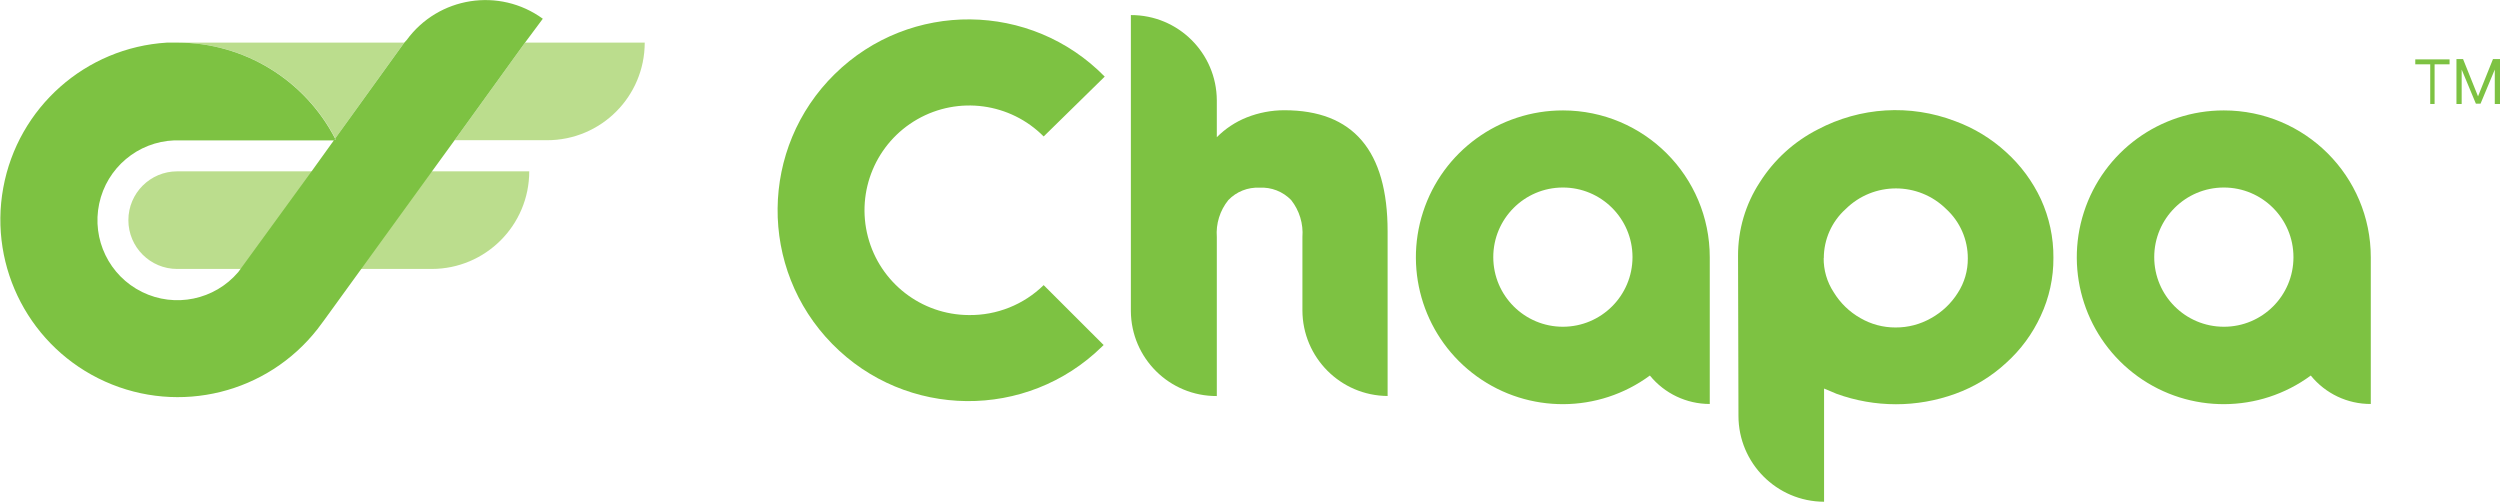
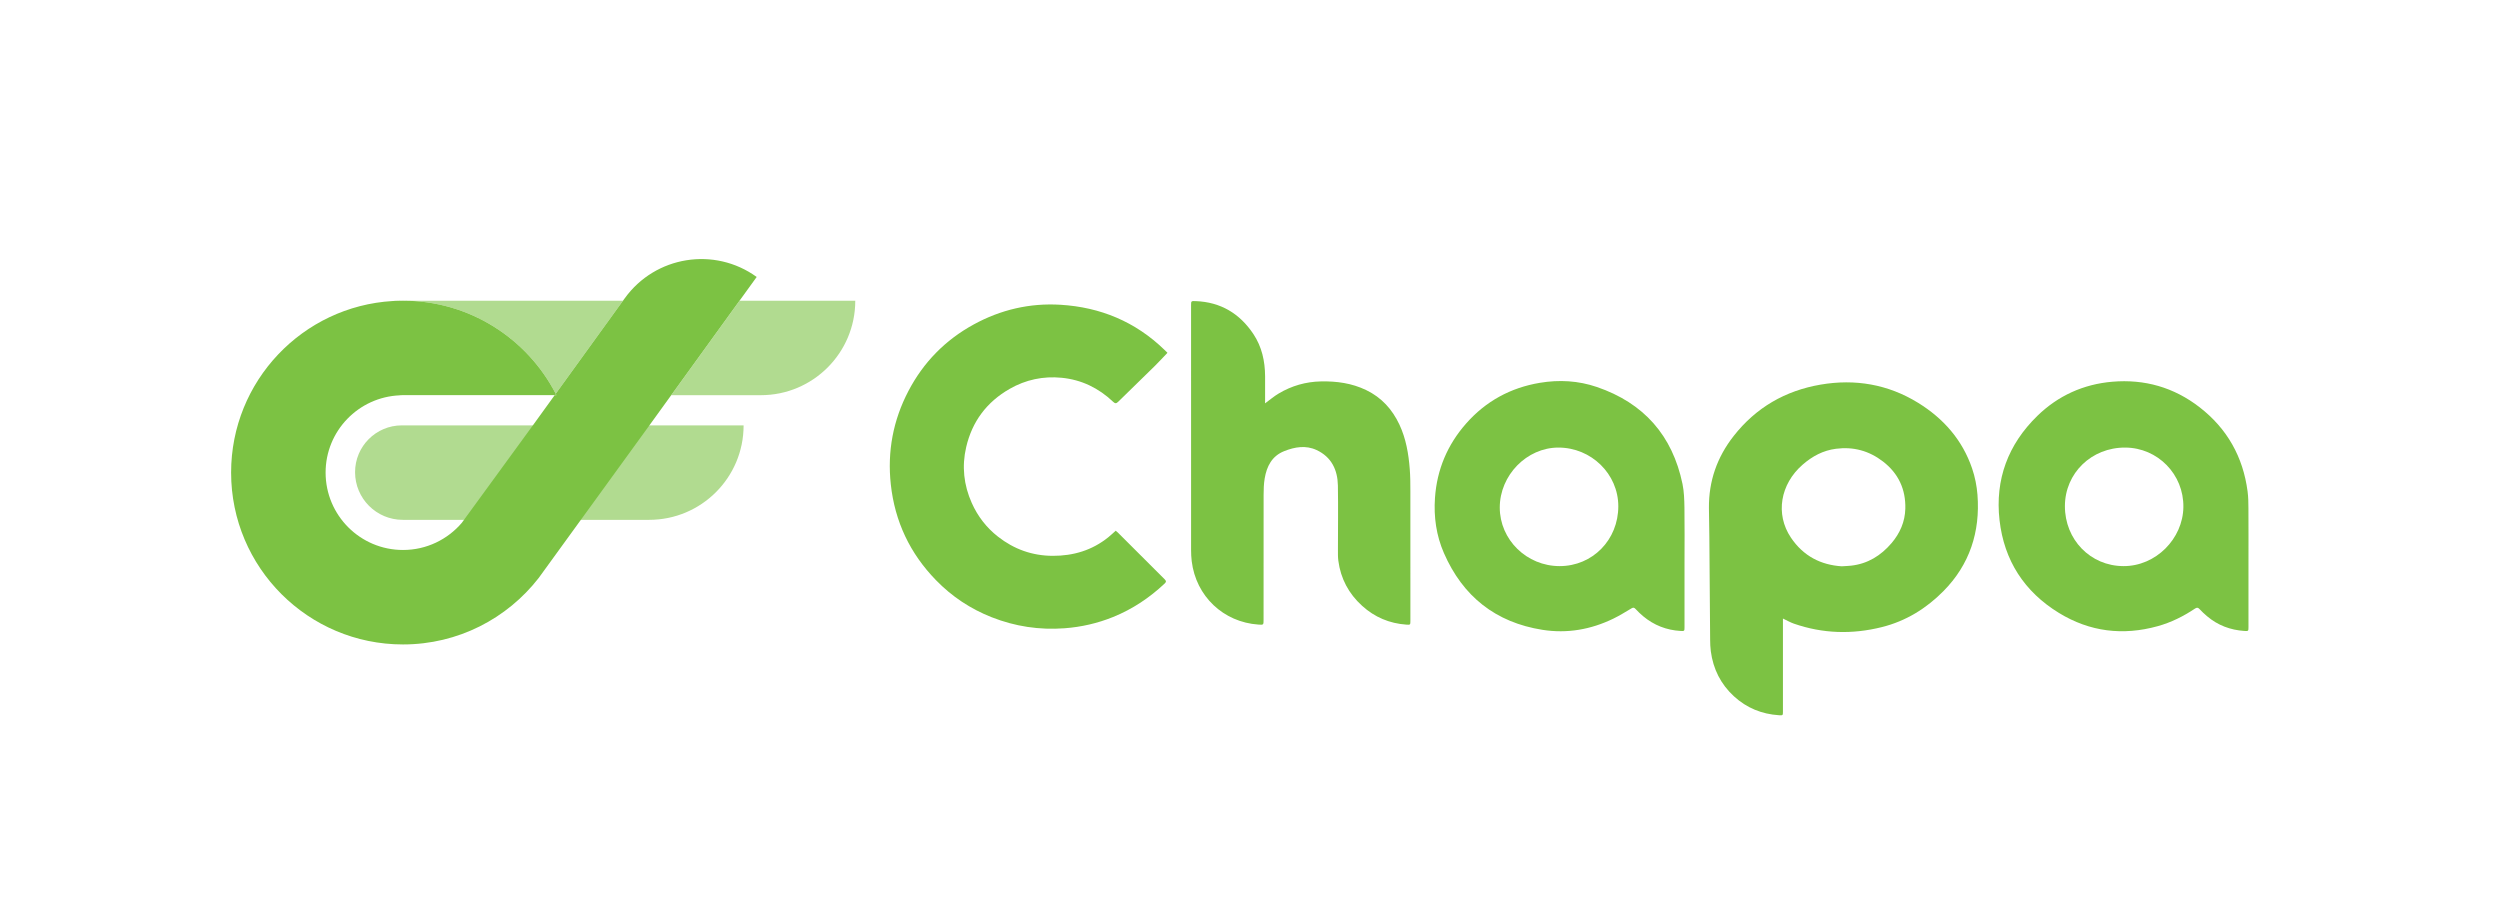
- <svg xmlns="http://www.w3.org/2000/svg" viewBox="0 0 958.16 192.3">
-   <defs>
-     <style>.cls-1{fill:#8dc63f;}.cls-1,.cls-2{opacity:0.59;isolation:isolate;}.cls-2,.cls-3{fill:#7dc242;}</style>
-   </defs>
-   <g id="Layer_2" data-name="Layer 2">
-     <g id="Layer_1-2" data-name="Layer 1">
-       <path class="cls-1" d="M67.78,65.67H202.84a37.41,37.41,0,0,1-37.41,37.41H67.9a18.7,18.7,0,0,1-18.7-18.7h0A18.71,18.71,0,0,1,67.9,65.67h-.12Z" />
-       <path class="cls-2" d="M66,16.33h0Z" />
-       <path class="cls-1" d="M201.23,16.33l-27,37.41h35.46a37.41,37.41,0,0,0,37.41-37.41H201.23Z" />
-       <path class="cls-1" d="M128.48,53.05l26.45-36.72H68.07A68,68,0,0,1,128.48,53.05Z" />
-       <path class="cls-3" d="M128.77,53.74l-.29-.57-.4.57Z" />
-       <path class="cls-3" d="M155.85,15.36l-.92,1L128.48,53.05l.29.57h-.69l-8.66,12.05L91.31,104.29A30.64,30.64,0,1,1,66.81,53.8h61.27l.4-.58A68,68,0,0,0,68.07,16.33H64a68,68,0,1,0,57.71,109.76l2.53-3.39h0l41.31-57,8.66-11.93,27-37.41,6.83-9.18A37.4,37.4,0,0,0,155.85,15.36Z" />
-       <path class="cls-3" d="M466.36,38.59v14A33.85,33.85,0,0,1,477.83,45a39.25,39.25,0,0,1,14.4-2.75q39.59,0,39.59,46.41v63.11h0A32.88,32.88,0,0,1,499.17,119V90.86a20.39,20.39,0,0,0-4.3-14.17,15.67,15.67,0,0,0-12.16-4.76,15.5,15.5,0,0,0-11.94,4.76,20.13,20.13,0,0,0-4.41,14.17v60.93h0a32.76,32.76,0,0,1-32.94-32.59V5.78h0a32.82,32.82,0,0,1,32.94,32.7Z" />
-       <path class="cls-3" d="M666.13,98.09a51.23,51.23,0,0,1,8.38-28.29,56.73,56.73,0,0,1,22.2-20.19,63.76,63.76,0,0,1,52.55-3.21,58.81,58.81,0,0,1,19.57,11.87A56.63,56.63,0,0,1,782.2,76.34,52.93,52.93,0,0,1,787,98.78a51.71,51.71,0,0,1-4.88,22.32,55.24,55.24,0,0,1-13.25,18,57.32,57.32,0,0,1-19.45,11.82,66.67,66.67,0,0,1-45.56,0l-2.35-1-2.41-1V192.3h0a32.93,32.93,0,0,1-32.81-32.94Zm32.82.69A23.39,23.39,0,0,0,702.79,112,28.27,28.27,0,0,0,713,121.9a26.57,26.57,0,0,0,13.48,3.61,27.13,27.13,0,0,0,13.71-3.61,28.28,28.28,0,0,0,10.16-9.64,23.87,23.87,0,0,0,3.84-13.2,25.5,25.5,0,0,0-8.26-18.93,27.43,27.43,0,0,0-38.56,0A25.28,25.28,0,0,0,699,99Z" />
-       <path class="cls-3" d="M852.31,42.32a56.29,56.29,0,1,0,33.33,101.61,29.42,29.42,0,0,0,23,10.9V98.61A56.29,56.29,0,0,0,852.31,42.32Zm0,82.91A26.68,26.68,0,1,1,879,98.55v.06a26.62,26.62,0,0,1-26.63,26.62Z" />
-       <path class="cls-3" d="M599.06,42.32a56.29,56.29,0,1,0,33.28,101.61,29.6,29.6,0,0,0,22.95,10.9V98.61A56.29,56.29,0,0,0,599.06,42.32Zm0,82.91a26.68,26.68,0,1,1,26.62-26.74v.12A26.69,26.69,0,0,1,599.06,125.23Z" />
-       <path class="cls-3" d="M371.29,120.75A40.16,40.16,0,1,1,400,52.3l23.4-22.94a73.15,73.15,0,1,0-1,103.44l.58-.57L400,109.28A40.21,40.21,0,0,1,371.29,120.75Z" />
-       <path class="cls-3" d="M931.42,39.85V24.65h-5.73V22.76h13.14v1.89h-5.74v15.2Z" />
-       <path class="cls-3" d="M958.16,39.85h-2V26.66h0L950.7,39.74h-1.78l-5.45-13.08h0V39.85h-2V22.64H944l5.74,14.29h0l5.73-14.29h2.7Z" />
+ <svg xmlns="http://www.w3.org/2000/svg" version="1.1" id="Layer_1" x="0px" y="0px" viewBox="0 0 1080 395.08" style="enable-background:new 0 0 1080 395.08;" xml:space="preserve">
+   <style type="text/css">
+ 	.st0{fill:#0D1B33;}
+ 	.st1{fill:#7CC243;}
+ 	.st2{opacity:0.59;fill:#7CC243;}
+ 	.st3{fill:url(#SVGID_1_);}
+ 	.st4{fill:url(#SVGID_00000179629859705083761450000007386257263824058812_);}
+ 	.st5{fill:url(#SVGID_00000115495621871357773130000004216757868449568684_);}
+ 	.st6{fill:url(#SVGID_00000019666144560741090700000014649319095316248243_);}
+ 	.st7{fill:url(#SVGID_00000000222729618508805380000014587535410652512903_);}
+ 	.st8{opacity:0.59;fill:url(#SVGID_00000057866662263875248350000011934292530657604771_);}
+ 	.st9{opacity:0.59;fill:url(#SVGID_00000027594405171480940430000016664627765589022648_);}
+ 	.st10{opacity:0.59;fill:url(#SVGID_00000137108616533890732230000000352023395238756518_);}
+ 	.st11{opacity:0.59;fill:url(#SVGID_00000052785311522894930640000013955089895301608837_);}
+ 	.st12{fill:url(#SVGID_00000064344452750653987800000012848965188948052125_);}
+ 	.st13{fill:url(#SVGID_00000111912062010689909110000014831060096951572101_);}
+ 	.st14{fill:url(#SVGID_00000096041624095547568540000014507946153677209489_);}
+ 	.st15{fill:url(#SVGID_00000155829483603324264690000015914202843034350741_);}
+ 	.st16{fill:url(#SVGID_00000053526226428255721010000012608347455170532011_);}
+ 	.st17{fill:url(#SVGID_00000133492570755880407660000012205446862908590217_);}
+ 	.st18{fill:url(#SVGID_00000008828237668081223400000008910802631511175296_);}
+ 	.st19{fill:url(#SVGID_00000062168017611601081080000009321228798334234279_);}
+ 	.st20{fill:url(#SVGID_00000075868402576262212980000003051994232621858462_);}
+ 	.st21{opacity:0.59;fill:url(#SVGID_00000157284187167008785650000015999430491427839637_);}
+ 	.st22{opacity:0.59;fill:url(#SVGID_00000038412710587700039050000006144994651531368064_);}
+ 	.st23{opacity:0.59;fill:url(#SVGID_00000036235034987082374570000014384721643396179388_);}
+ 	.st24{opacity:0.59;fill:url(#SVGID_00000095340658754049848750000001035640804263688379_);}
+ 	.st25{fill:url(#SVGID_00000086672572667257239780000016279053932160442241_);}
+ 	.st26{fill:url(#SVGID_00000150068317267820204870000003058728249129861024_);}
+ 	.st27{fill:url(#SVGID_00000156587933197504474560000004189959383409050240_);}
+ 	.st28{fill:url(#SVGID_00000106869551550283826270000004292851263671159462_);}
+ 	.st29{fill:url(#SVGID_00000054973194019989332790000006350714546753419434_);}
+ 	.st30{fill:url(#SVGID_00000093144940812847367700000013124018508907977911_);}
+ 	.st31{fill:url(#SVGID_00000143589900310021098080000000197815152041398928_);}
+ 	.st32{fill:url(#SVGID_00000025418217907289838450000002604274924458662076_);}
+ 	.st33{fill:url(#SVGID_00000074436963210124506880000017219612648762746785_);}
+ 	.st34{opacity:0.59;fill:url(#SVGID_00000003106484758629492070000001007620307789004421_);}
+ 	.st35{opacity:0.59;fill:url(#SVGID_00000060015668265202020920000011000639005734351523_);}
+ 	.st36{opacity:0.59;fill:url(#SVGID_00000098189286879994735660000003880888802983289773_);}
+ 	.st37{opacity:0.59;fill:url(#SVGID_00000066513990525648511920000012031513257895309442_);}
+ 	.st38{fill:url(#SVGID_00000089539619537357008400000016101571506877496969_);}
+ 	.st39{fill:url(#SVGID_00000032629569179599000940000001846208806639204740_);}
+ 	.st40{fill:url(#SVGID_00000058589082341762927970000013008376331222562692_);}
+ 	.st41{fill:url(#SVGID_00000033367474998075003000000002044616632543565954_);}
+ 	.st42{fill:url(#SVGID_00000144326795366699279630000007918721995853924529_);}
+ 	.st43{fill:url(#SVGID_00000106147541660832124760000007792994119280683967_);}
+ 	.st44{fill:url(#SVGID_00000129907830116676047980000006116855524671549373_);}
+ 	.st45{fill:url(#SVGID_00000041296897388767669300000004677779733514004390_);}
+ 	.st46{fill:url(#SVGID_00000141439057540776362160000016175867669529823107_);}
+ 	.st47{opacity:0.59;fill:url(#SVGID_00000155134117761878018160000007696038272810265004_);}
+ 	.st48{opacity:0.59;fill:url(#SVGID_00000160192682993537349150000005422775455035476379_);}
+ 	.st49{opacity:0.59;fill:url(#SVGID_00000121995387643851840850000001873174535723154581_);}
+ 	.st50{opacity:0.59;fill:url(#SVGID_00000001658035619547101530000001765691151491798201_);}
+ 	.st51{fill:url(#SVGID_00000098929845805833007730000011419214068349472959_);}
+ 	.st52{fill:url(#SVGID_00000109030022044393784840000013679610090505750448_);}
+ 	.st53{fill:url(#SVGID_00000152222044760706008910000008724220341729323184_);}
+ 	.st54{fill:url(#SVGID_00000067947190939644521480000004997281240580124606_);}
+ 	.st55{opacity:0.59;fill:url(#SVGID_00000098184373432995894690000000876423414458207926_);}
+ 	.st56{opacity:0.59;fill:url(#SVGID_00000088815235311918028910000016992574519813771926_);}
+ 	.st57{opacity:0.59;fill:url(#SVGID_00000112615881096142208080000005654060912283568527_);}
+ 	.st58{opacity:0.59;fill:url(#SVGID_00000052102949753357103180000016695823059635710609_);}
+ 	.st59{fill:url(#SVGID_00000150091694838306124470000008203170438529379978_);}
+ 	.st60{fill:url(#SVGID_00000047037320138925989620000009327961510822323884_);}
+ 	.st61{fill:url(#SVGID_00000127726736224205080120000009569907016041338023_);}
+ 	.st62{fill:url(#SVGID_00000177469225820668492750000006189080202671341759_);}
+ 	.st63{opacity:0.59;fill:#F2F2F3;}
+ 	.st64{fill:#F2F2F3;}
+ </style>
+   <g>
+     <path class="st1" d="M770.23,267.21c0,0.8,0,1.32,0,1.85c0,12.75,0,25.51,0,38.26c0,1.72-0.01,1.76-1.69,1.66   c-7.42-0.48-13.94-3.11-19.45-8.16c-5.74-5.26-9-11.8-10.02-19.48c-0.21-1.62-0.28-3.27-0.29-4.91   c-0.13-14.8-0.22-29.61-0.34-44.41c-0.03-4.18-0.14-8.36-0.18-12.54c-0.11-11.63,3.49-21.95,10.68-31.12   c9.64-12.31,22.3-19.58,37.53-22.2c14.91-2.56,29.13-0.16,42.11,7.83c10.99,6.76,19.16,16.04,23.37,28.38   c1.25,3.65,2.02,7.56,2.32,11.4c1.23,16-3.38,30.17-14.75,41.64c-7.39,7.47-16.19,12.91-26.56,15.5   c-12.83,3.21-25.51,2.85-38.02-1.5C773.41,268.88,771.99,268.04,770.23,267.21z M795.57,244.64c1.7-0.11,2.89-0.14,4.07-0.27   c7.19-0.8,12.88-4.32,17.5-9.73c3.66-4.29,5.82-9.27,5.96-14.89c0.21-8.35-2.97-15.24-9.66-20.39c-6.02-4.63-12.8-6.47-20.32-5.49   c-5.54,0.72-10.19,3.21-14.4,6.88c-9.62,8.38-11.89,21.32-5.05,31.49C779.1,240.3,786.64,244.04,795.57,244.64z" />
+     <path class="st1" d="M504.31,152.45c-1.87,1.95-3.64,3.89-5.51,5.73c-5.23,5.15-10.53,10.23-15.75,15.39   c-0.85,0.84-1.35,0.79-2.18,0c-6.24-5.92-13.64-9.53-22.21-10.37c-7.96-0.79-15.53,0.81-22.5,4.8   c-9.88,5.66-16.19,14.07-18.77,25.16c-1.93,8.29-1.06,16.36,2.42,24.14c2.58,5.76,6.33,10.62,11.29,14.51   c6.94,5.45,14.83,8.28,23.68,8.31c8.89,0.03,16.99-2.38,24-8.02c1.08-0.87,2.09-1.84,3.21-2.83c0.33,0.28,0.65,0.52,0.93,0.8   c6.73,6.72,13.45,13.46,20.2,20.17c0.7,0.7,0.79,1.11,0.01,1.85c-6.55,6.16-13.91,11.07-22.26,14.45   c-6.74,2.73-13.73,4.33-20.99,4.87c-10.86,0.81-21.34-0.77-31.46-4.76c-9.17-3.61-17.21-8.95-24.09-16.03   c-11.23-11.55-17.76-25.33-19.5-41.35c-1.55-14.22,0.99-27.71,7.61-40.36c6.48-12.39,15.9-22.01,28.18-28.73   c11.69-6.4,24.26-9.33,37.53-8.52c17.23,1.05,32.33,7.31,44.83,19.41c0.41,0.4,0.83,0.79,1.24,1.2   C504.27,152.32,504.29,152.41,504.31,152.45z" />
+     <path class="st1" d="M546.5,174.25c2.14-1.56,3.92-3.09,5.92-4.27c5.6-3.33,11.71-5.08,18.24-5.21c6.76-0.14,13.32,0.76,19.5,3.73   c6.65,3.2,11.27,8.3,14.38,14.91c2.87,6.12,3.97,12.65,4.48,19.3c0.24,3.1,0.26,6.23,0.26,9.34c0.02,18.7,0.01,37.4,0.01,56.1   c0,1.77-0.01,1.82-1.77,1.69c-7.29-0.52-13.67-3.21-19.09-8.13c-5.78-5.24-9.25-11.73-10.27-19.48c-0.2-1.5-0.17-3.03-0.17-4.54   c0-9.31,0.14-18.62-0.02-27.93c-0.12-6.78-2.79-12.36-9.22-15.35c-4.63-2.15-9.38-1.35-13.97,0.48c-5.33,2.12-7.55,6.57-8.44,11.82   c-0.39,2.33-0.46,4.73-0.46,7.11c-0.04,17.96-0.02,35.93-0.02,53.89c0,2.27,0,2.27-2.23,2.11c-15.16-1.05-26.97-12.26-28.81-27.37   c-0.19-1.58-0.27-3.19-0.27-4.78c-0.01-35.23-0.01-70.46-0.01-105.68c0-1.94,0-1.99,1.97-1.91c10.81,0.41,19.06,5.35,24.99,14.28   c3.63,5.48,4.97,11.63,5.02,18.11c0.02,3.44,0,6.89,0,10.33C546.5,173.23,546.5,173.66,546.5,174.25z" />
+     <path class="st1" d="M727.71,242.72c0,9.39,0,18.78,0,28.17c0,1.72-0.01,1.78-1.7,1.68c-6.09-0.35-11.5-2.47-16.18-6.37   c-1.16-0.97-2.26-2.03-3.29-3.14c-0.59-0.64-1-0.69-1.75-0.24c-2.57,1.53-5.12,3.12-7.8,4.42c-9.7,4.72-19.96,6.53-30.62,4.85   c-20.26-3.19-34.43-14.44-42.6-33.18c-3.3-7.57-4.43-15.6-3.86-23.82c0.84-12.24,5.39-22.99,13.5-32.18   c8.49-9.61,19.16-15.41,31.78-17.53c8.34-1.4,16.64-0.94,24.66,1.8c20.25,6.92,32.64,20.93,36.99,41.89   c0.69,3.34,0.78,6.84,0.84,10.27C727.8,227.14,727.71,234.93,727.71,242.72z M673.77,244.56c14.23,0,25.35-11.36,25.34-25.87   c-0.01-13.93-11.68-25.35-25.89-25.34c-13.65,0.01-25.31,11.93-25.32,25.89C647.89,233.16,659.54,244.56,673.77,244.56z" />
+     <path class="st1" d="M971.34,243.3c0,9.19,0,18.37,0,27.56c0,1.76-0.01,1.83-1.79,1.71c-6.03-0.4-11.43-2.42-16.07-6.34   c-1.16-0.98-2.28-2.01-3.3-3.12c-0.68-0.74-1.17-0.71-1.96-0.19c-4.97,3.32-10.27,5.97-16.06,7.58   c-15.06,4.19-29.4,2.44-42.71-5.72c-14.94-9.16-23.68-22.65-25.65-40.06c-1.99-17.57,3.68-32.72,16.32-45.05   c8.96-8.74,19.92-13.69,32.39-14.76c13.91-1.19,26.6,2.41,37.7,11.01c11.93,9.24,18.79,21.45,20.75,36.39   c0.32,2.43,0.35,4.91,0.36,7.36C971.37,227.55,971.34,235.42,971.34,243.3z M917.28,244.56c14.01,0.1,25.75-11.82,25.94-25.49   c0.2-14.19-11.11-25.64-25.09-25.72c-14.57-0.09-26.05,11.02-26.09,25.25C892,233.12,903.06,244.5,917.28,244.56z" />
+   </g>
+   <g>
+     <path class="st2" d="M280.43,224.57l-106.44,0c-11.38,0-20.6-9.22-20.6-20.6v0c0-11.16,9.05-20.21,20.21-20.21h147.64v0   C321.25,206.3,302.97,224.57,280.43,224.57z" />
+     <g>
+       <path class="st2" d="M171.87,129.91c-0.75,0-1.48,0.06-2.2,0.14c1.47-0.09,2.94-0.14,4.43-0.14H171.87z" />
+       <path class="st2" d="M319.49,129.91l-29.51,40.81h38.69c22.54,0,40.81-18.27,40.81-40.81H319.49z" />
+       <path class="st2" d="M240.07,170.1l29.06-40.19h-95.02C202.83,129.91,227.73,146.23,240.07,170.1z" />
+       <path class="st1" d="M240.38,170.72c-0.1-0.21-0.19-0.42-0.3-0.62l-0.45,0.62H240.38z" />
+       <path class="st1" d="M172.72,170.72v0.07c0.46-0.02,0.91-0.07,1.38-0.07H172.72z" />
+       <path class="st1" d="M269.92,128.82l-0.79,1.09l-29.06,40.19c0.11,0.2,0.2,0.42,0.3,0.62h-0.75l-9.44,13.06l-30.68,42.09    c-6.13,7.17-15.23,11.72-25.4,11.72c-18.47,0-33.44-14.97-33.44-33.44c0-18,14.24-32.64,32.06-33.37v-0.07h1.38h65.52l0.45-0.62    c-12.35-23.87-37.24-40.19-65.97-40.19h-0.01c-1.49,0-2.96,0.06-4.43,0.14c-38.94,2.29-69.82,34.59-69.82,74.11    c0,41.01,33.24,74.25,74.25,74.25c23.83,0,45.01-11.23,58.6-28.68l2.71-3.74c0,0,0,0,0,0l45.13-62.21l9.44-13.06l29.51-40.81    l7.41-10.25C308.64,106.45,283.12,110.56,269.92,128.82z" />
    </g>
  </g>
</svg>
